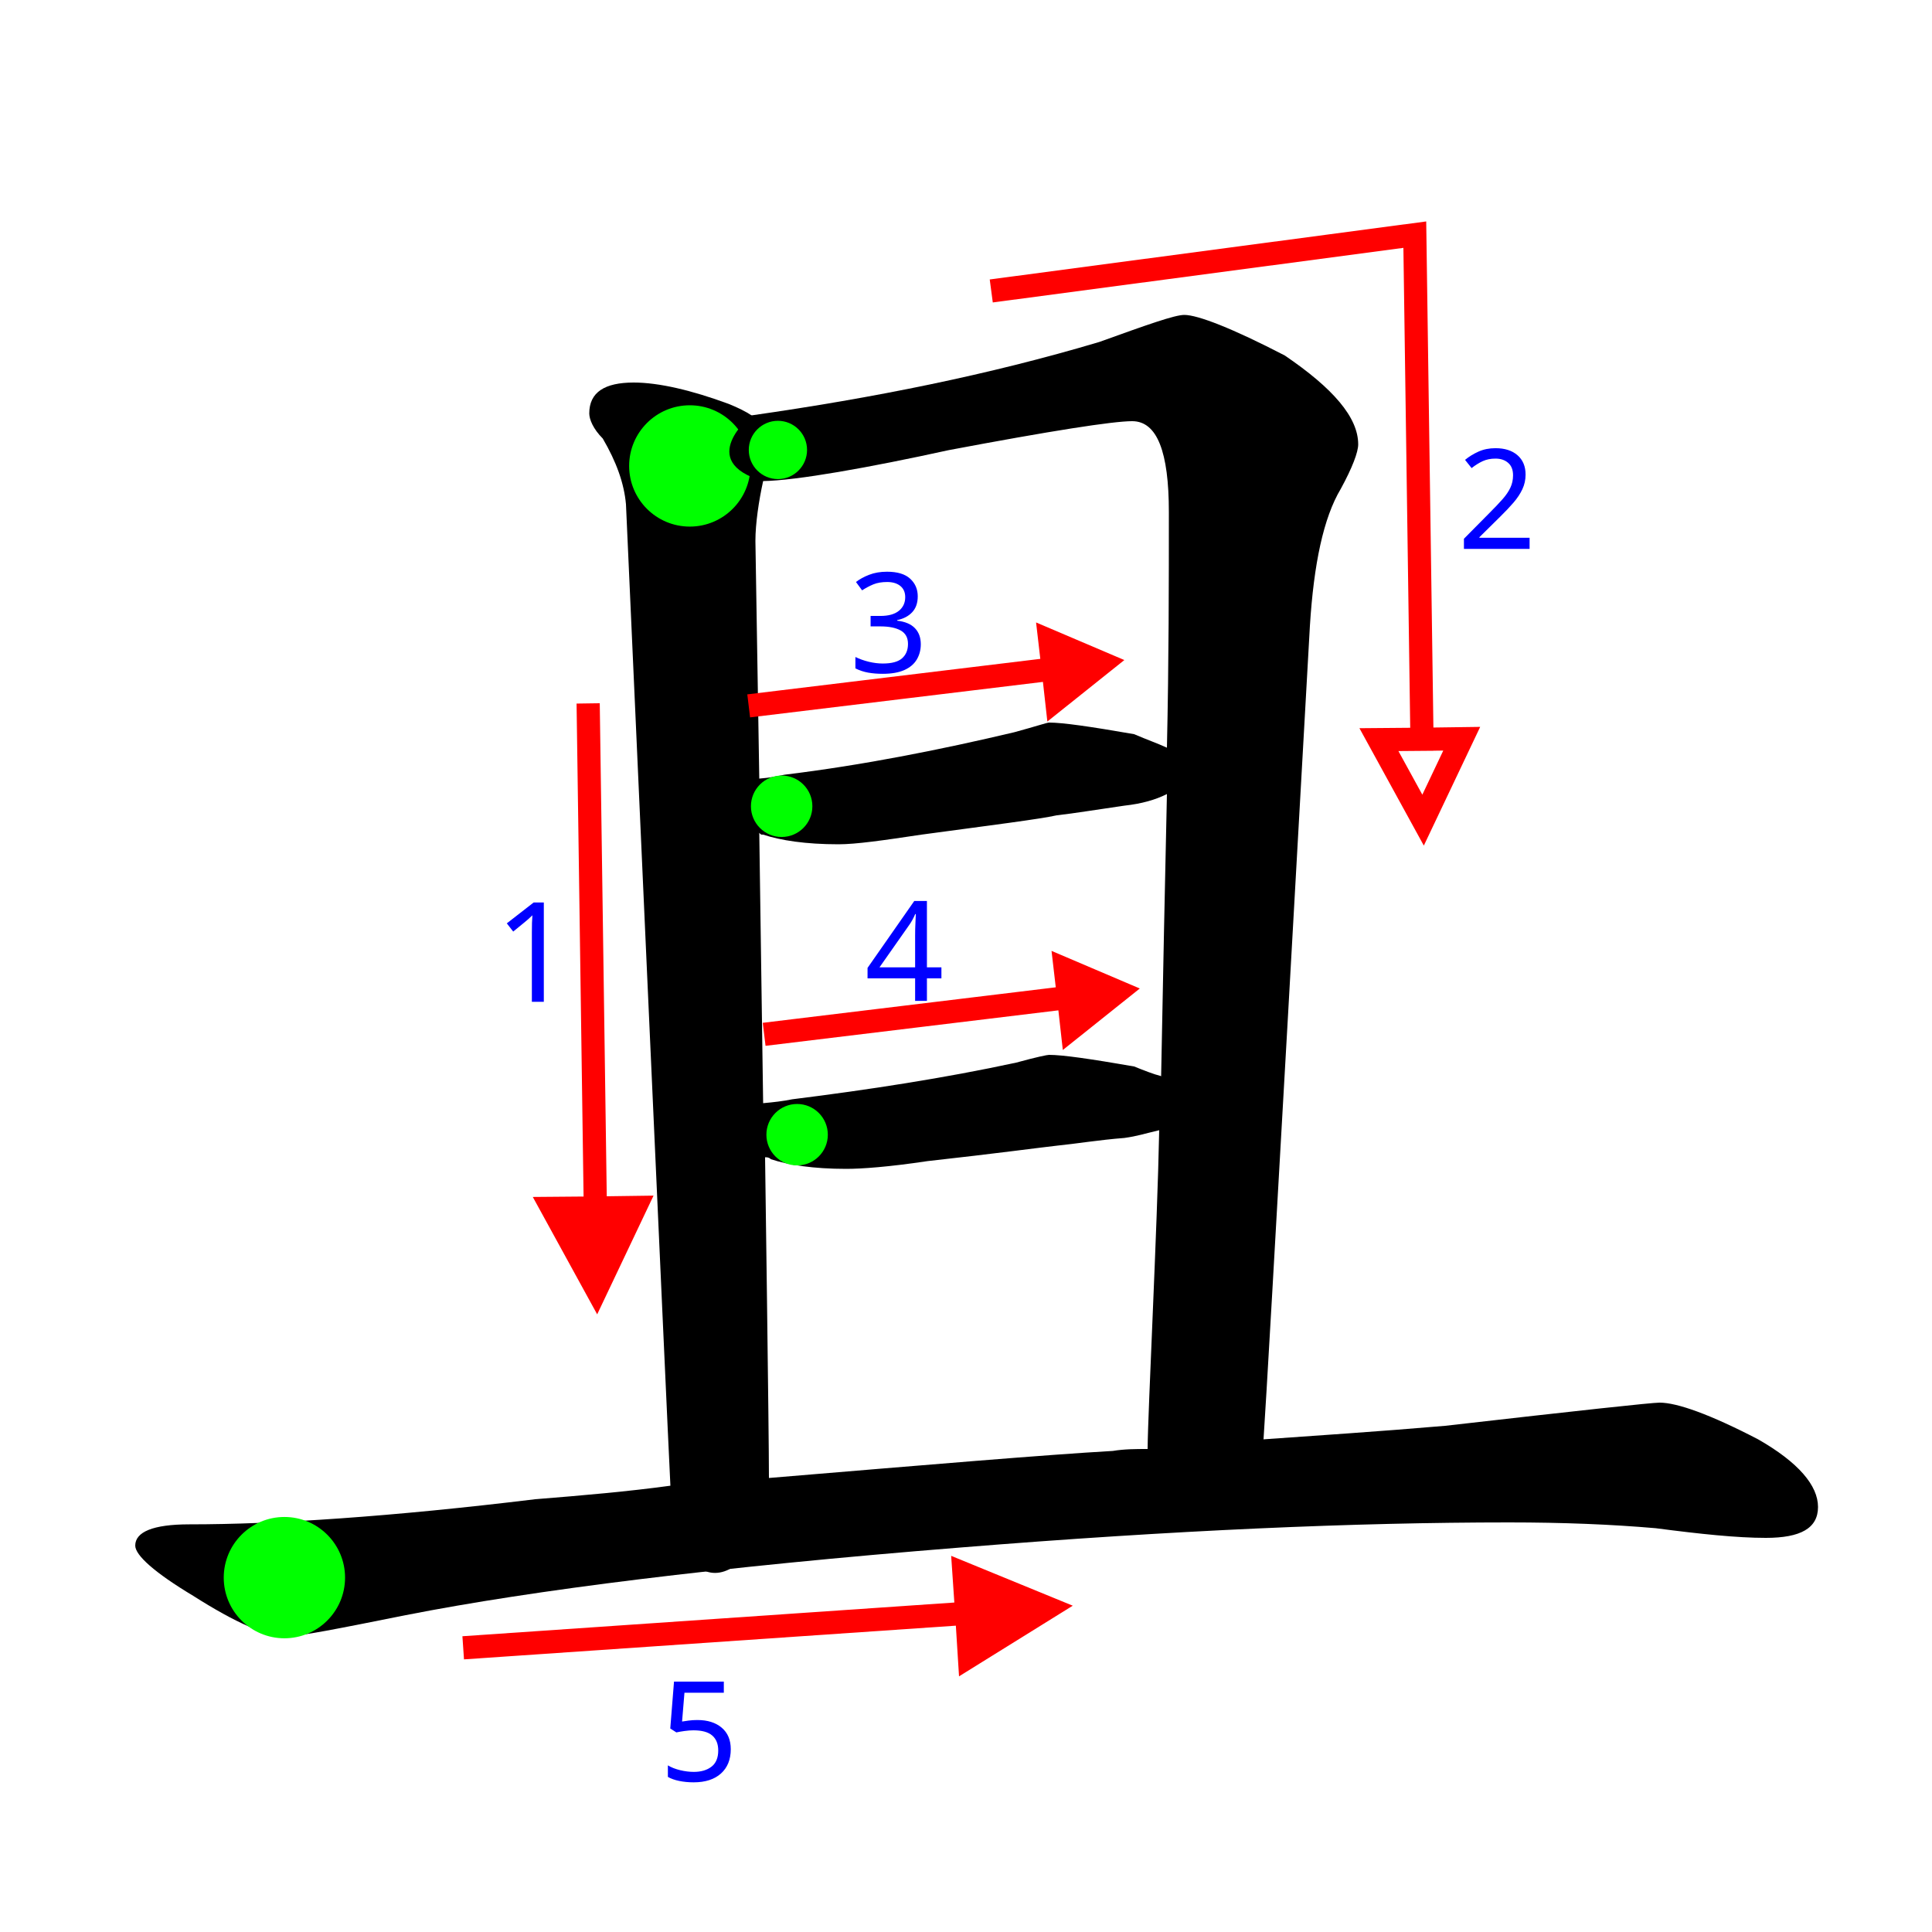
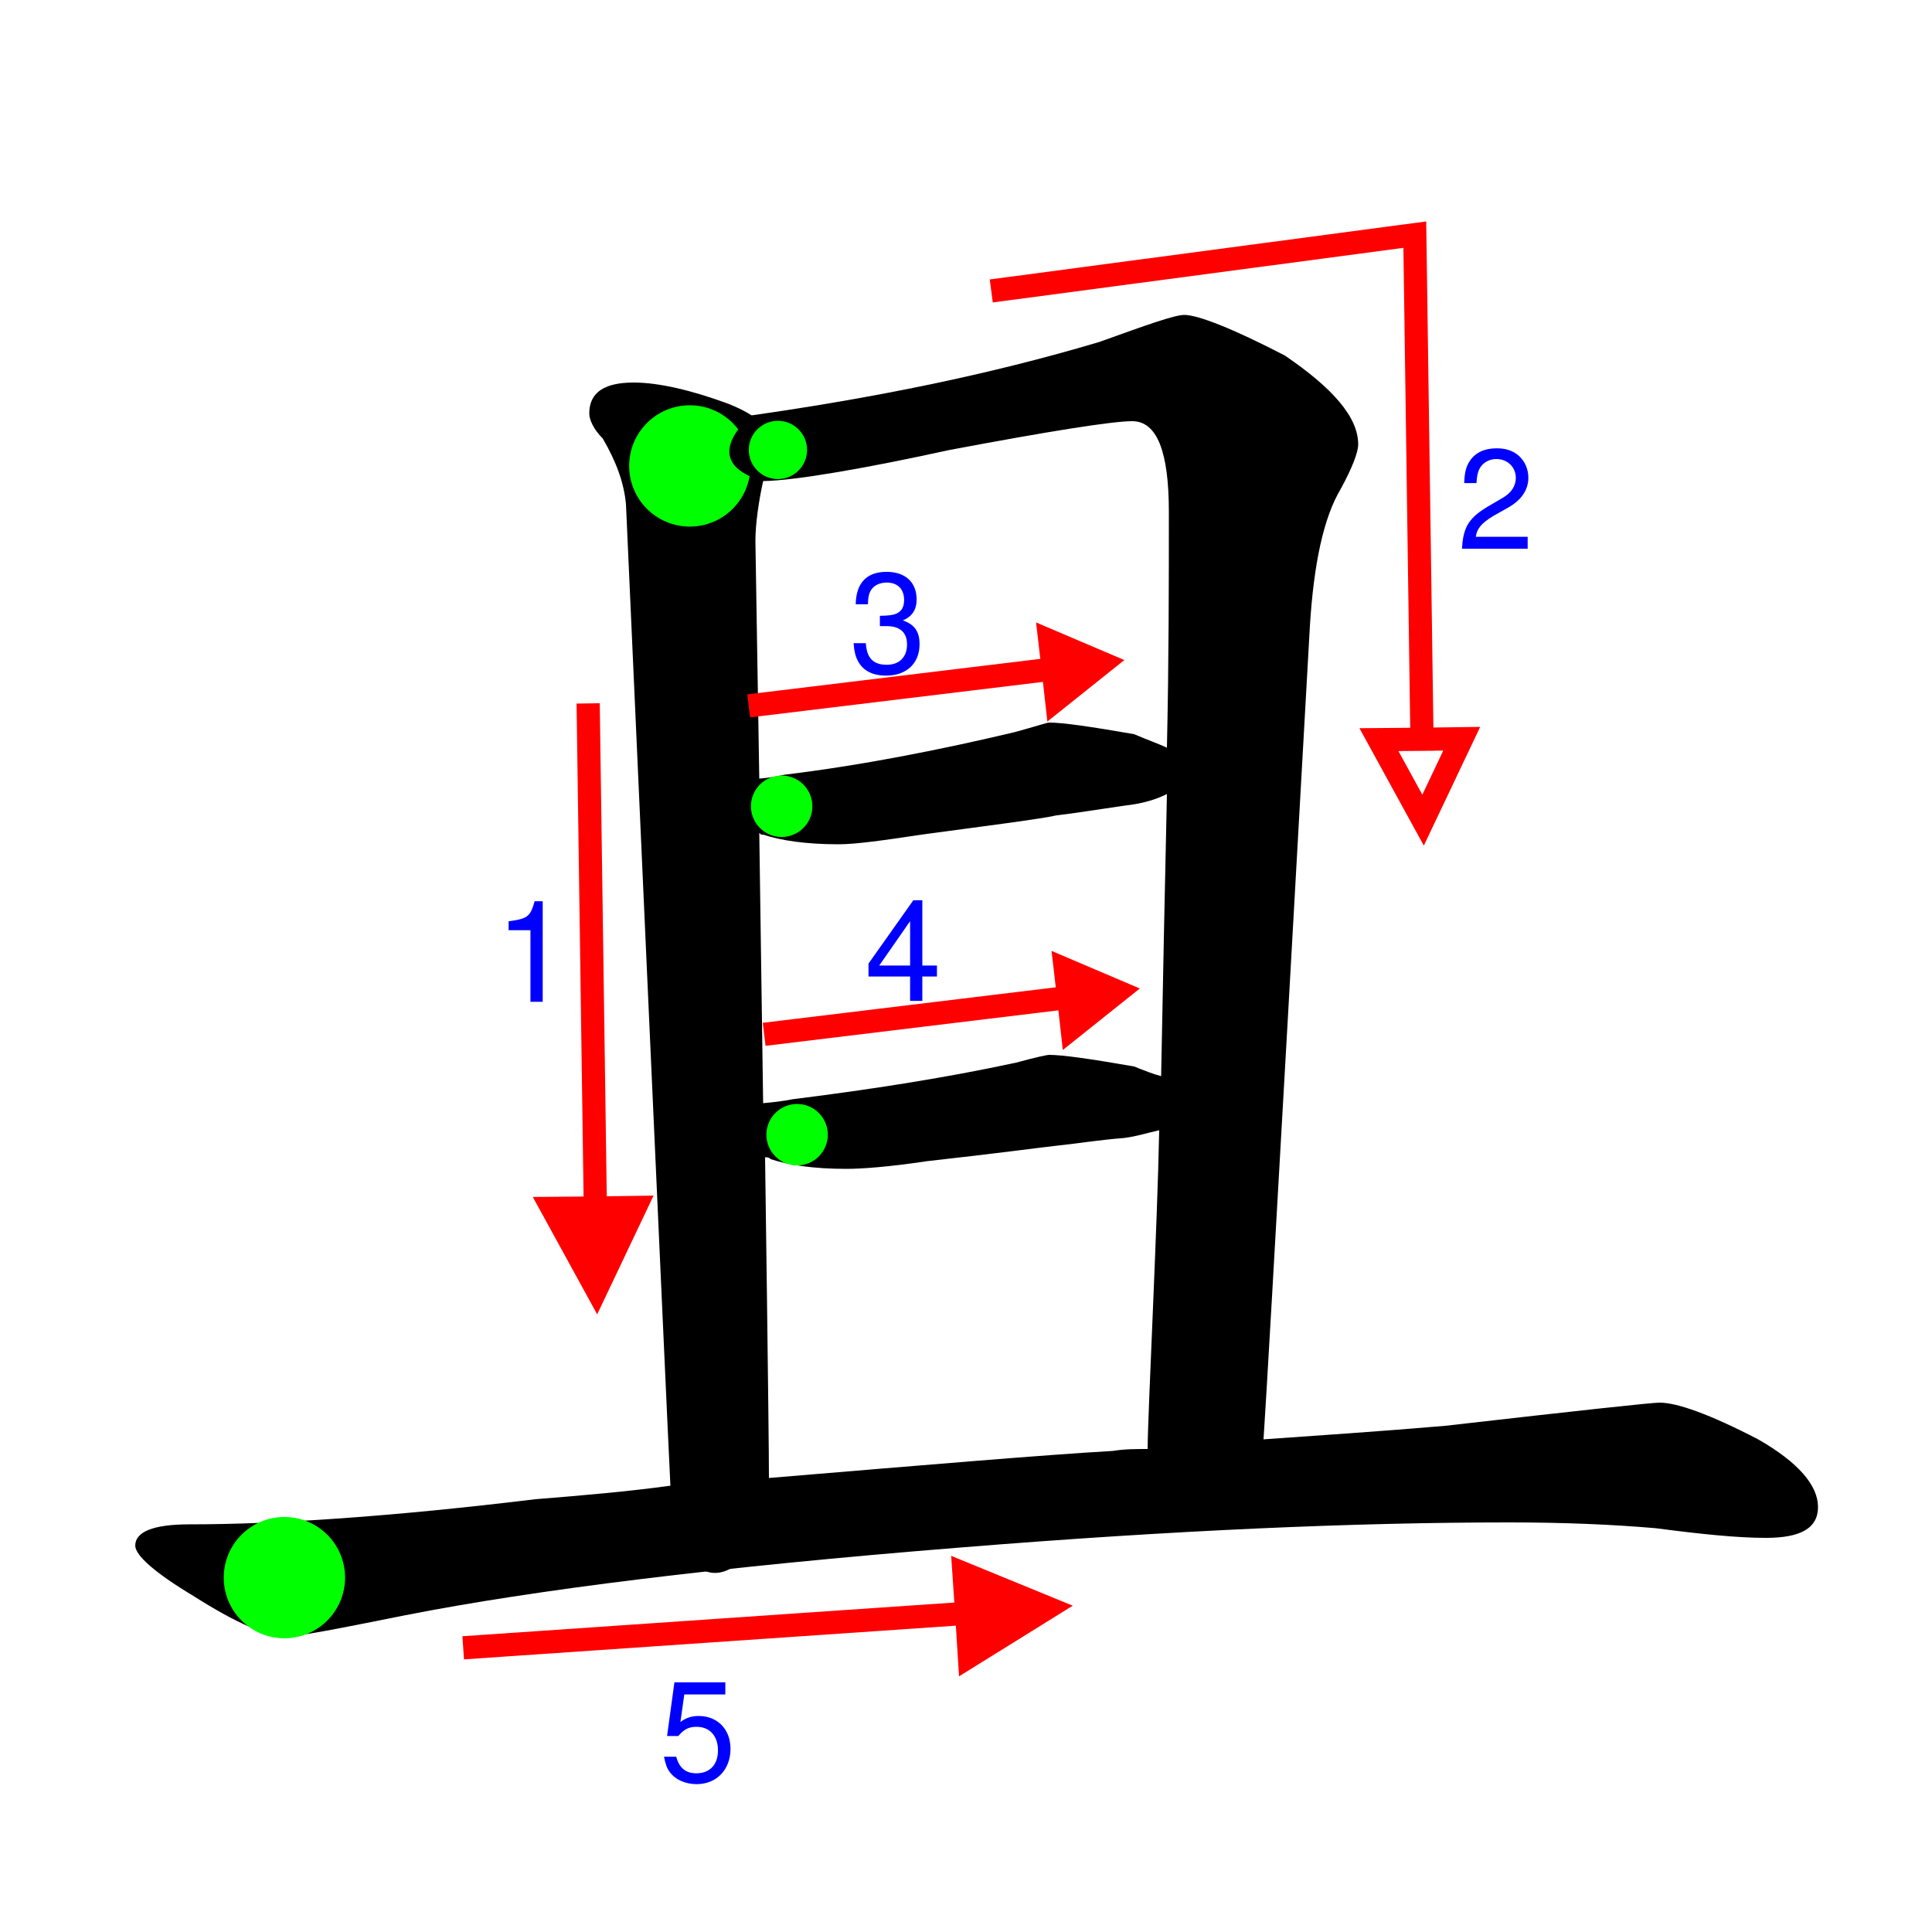
<svg xmlns="http://www.w3.org/2000/svg" version="1.1" x="0px" y="0px" width="1000px" height="1000px" viewBox="0 0 1000 1000" enable-background="new 0 0 1000 1000" xml:space="preserve">
  <g id="Layer_1" display="none">
    <path id="glyph_2_" display="inline" d="M328,198c13,0,30,4,49,11c5,2,9,4,12,6c63-9,123-21,180-38c25-9,39-14,44-14   c7,0,25,7,52,21c25,17,38,32,38,46c0,4-3,12-9,23c-9,15-14,39-16,71l-24,421c28-2,59-4,94-7c70-8,107-12,111-12c9,0,26,6,51,19   c21,12,31,24,31,35s-9,16-27,16c-15,0-34-2-57-5c-23-2-48-3-76-3c-79,0-173,4-284,13c-125,10-221,22-287,35c-35,7-55,11-62,11   c-10,0-26-7-48-21c-20-12-30-21-30-26c0-7,9-11,28-11c45,0,105-4,179-13c25-2,48-4,70-7l-23-508c-1-11-5-22-12-34c-5-5-7-10-7-13   C305,203,313,198,328,198 M398,765c84-7,143-12,178-14c6-1,12-1,18-1c3-59,5-114,6-165c-5,1-11,3-18,4c-13,1-25,3-35,4   c-9,1-31,4-67,8c-20,3-34,4-42,4c-17,0-30-2-39-5c-1-1-2-1-3-1 M395,571c5-1,10-1,15-2c40-5,79-11,116-19c11-3,16-4,17-4   c7,0,21,2,44,6c5,2,10,4,14,5c1-53,2-101,3-146c-6,3-13,5-22,6c-14,2-26,4-35,5c-9,2-33,5-70,10c-20,3-34,5-43,5c-17,0-30-2-39-5   c-1,0-1,0-2-1 M393,403c4-1,8-1,13-2c41-5,81-13,119-22c11-3,17-5,18-5c7,0,21,2,44,6c7,3,13,5,17,7c1-45,1-86,1-122   c0-31-6-47-19-47c-10,0-42,5-95,15c-41,9-73,15-96,16c-3,12-4,22-4,31L393,403z" />
  </g>
  <g id="Layer_2">
    <path id="Stroke" d="M398,765c0-24-2-166-2-166l-1-28l-2-140c1,1,1,1,2,1l-2-29l-2-123c0-9,1.75-20.75,4-31c8.75-24.75-6-34-6-34   c-3-2-7-4-12-6c-19-7-36-11-49-11c-15,0-23,5-23,16c0,3,2,8,7,13c7,12,11,23,12,34c0,0,21.603,481.461,23,508   C351.5,843.5,400,814,398,765z" />
    <circle id="Start_Mark" fill="#00FF00" cx="357.041" cy="241.167" r="31.395" />
    <polyline id="Arrow" fill="#FF0000" stroke="#FF0000" stroke-width="12" points="304.431,364.08 308.142,625.27 285.861,625.456    308.714,667.126 328.722,624.988 308.142,625.27  " />
-     <text transform="matrix(1 0 0 1 255.917 518.5352)" fill="#0000FF" font-family="'Helvitica'" font-size="72">1</text>
+     <text transform="matrix(1 0 0 1 255.917 518.5352)" fill="#0000FF" font-family="'Helvetica'" font-size="72">1</text>
  </g>
  <g id="Layer_3">
    <path id="Stroke" d="M654,745c1.833-24.498,24-421,24-421c2-32,7-56,16-71c6-11,9-19,9-23c0-14-13-29-38-46c-27-14-45-21-52-21   c-5,0-19,5-44,14c-57,17-117,29-180,38c0,0-29.5,23.75,6,34c17-0.25,55-7,96-16c53-10,85-15,95-15c13,0,19,16,19,47   c0,36,0,77-1,122v24c-1,45-2,93-3,146l-1,28c-1,51-5.833,145.165-6,165C609.167,802.502,653.167,775.835,654,745z" />
    <circle id="Start_Mark" fill="#00FF00" cx="402.648" cy="232.891" r="15.08" />
    <polyline id="Arrow" fill="none" stroke="#FF0000" stroke-width="12" points="513.074,150.598 732.3,121.457 736.011,382.647    713.729,382.833 736.583,424.503 756.591,382.366 736.011,382.647  " />
-     <text transform="matrix(1 0 0 1 754.2773 284.1084)" fill="#0000FF" font-family="'Helvitica'" font-size="72">2</text>
+     <text transform="matrix(1 0 0 1 754.2773 284.1084)" fill="#0000FF" font-family="'Helvetica'" font-size="72">2</text>
  </g>
  <g id="Layer_4">
    <path id="Stroke" d="M604,387c-5.5-2.5-10-4-17-7c-23-4-37-6-44-6c-1,0-7,2-18,5c-38,9-78,17-119,22c-5,1-7,1.5-13,2   c-31,7.5,0,28,0,28c1,1,1,1,2,1c9,3,22,5,39,5c9,0,23-2,43-5c37-5,61-8,70-10c9-1,21-3,35-5c9-1,16-3,22-6C604,411,621,397,604,387   z" />
    <circle id="Start_Mark" fill="#00FF00" cx="404.583" cy="417.317" r="15.9" />
    <polyline id="Arrow" fill="#FF0000" stroke="#FF0000" stroke-width="12" points="387.521,365.36 545.108,346.266    546.864,361.996 570.365,343.222 543.422,331.745 545.108,346.266  " />
-     <text transform="matrix(1 0 0 1 439.5239 348.043)" fill="#0000FF" font-family="'Helvitica'" font-size="72">3</text>
+     <text transform="matrix(1 0 0 1 439.5239 348.043)" fill="#0000FF" font-family="'Helvetica'" font-size="72">3</text>
  </g>
  <g id="Layer_5">
    <path id="Stroke" d="M601,557c-4-1-9-3-14-5c-23-4-37-6-44-6c-1,0-6,1-17,4c-37,8-76,14-116,19c-5,1-9.5,1.5-15,2   c-35,6,1,28,1,28c1,0,2,0,3,1c9,3,22,5,39,5c8,0,22-1,42-4c36-4,58-7,67-8c10-1,22-3,35-4c7-1,9.5-2,18-4   C627.5,575.5,601,557,601,557z" />
    <circle id="Start_Mark" fill="#00FF00" cx="412.583" cy="587.32" r="15.899" />
    <polyline id="Arrow" fill="#FF0000" stroke="#FF0000" stroke-width="12" points="395.521,535.363 553.108,516.269    554.864,531.999 578.365,513.225 551.422,501.747 553.108,516.269  " />
-     <text transform="matrix(1 0 0 1 447.5234 518.0449)" fill="#0000FF" font-family="'Helvitica'" font-size="72">4</text>
+     <text transform="matrix(1 0 0 1 447.5234 518.0449)" fill="#0000FF" font-family="'Helvetica'" font-size="72">4</text>
  </g>
  <g id="Layer_6">
    <path id="Stroke" d="M594,750c-6,0-12,0-18,1c-35,2-94,7-178,14l-51,4c-22,3-45,5-70,7c-74,9-134,13-179,13c-19,0-28,4-28,11   c0,5,10,14,30,26c22,14,38,21,48,21c7,0,27-4,62-11c66-13,162-25,287-35c111-9,205-13,284-13c28,0,53,1,76,3c23,3,42,5,57,5   c18,0,27-5,27-16s-10-23-31-35c-25-13-42-19-51-19c-4,0-41,4-111,12c-35,3-66,5-94,7L594,750z" />
    <circle id="Start_Mark" fill="#00FF00" cx="147.205" cy="816.577" r="31.396" />
    <polyline id="Arrow" fill="#FF0000" stroke="#FF0000" stroke-width="12" points="239.753,852.898 500.358,835.042    501.751,857.28 542.122,832.203 498.962,814.508 500.358,835.042  " />
-     <text transform="matrix(1 0 0 1 341.1636 921.8125)" fill="#0000FF" font-family="'Helvitica'" font-size="72">5</text>
+     <text transform="matrix(1 0 0 1 341.1636 921.8125)" fill="#0000FF" font-family="'Helvetica'" font-size="72">5</text>
  </g>
</svg>
